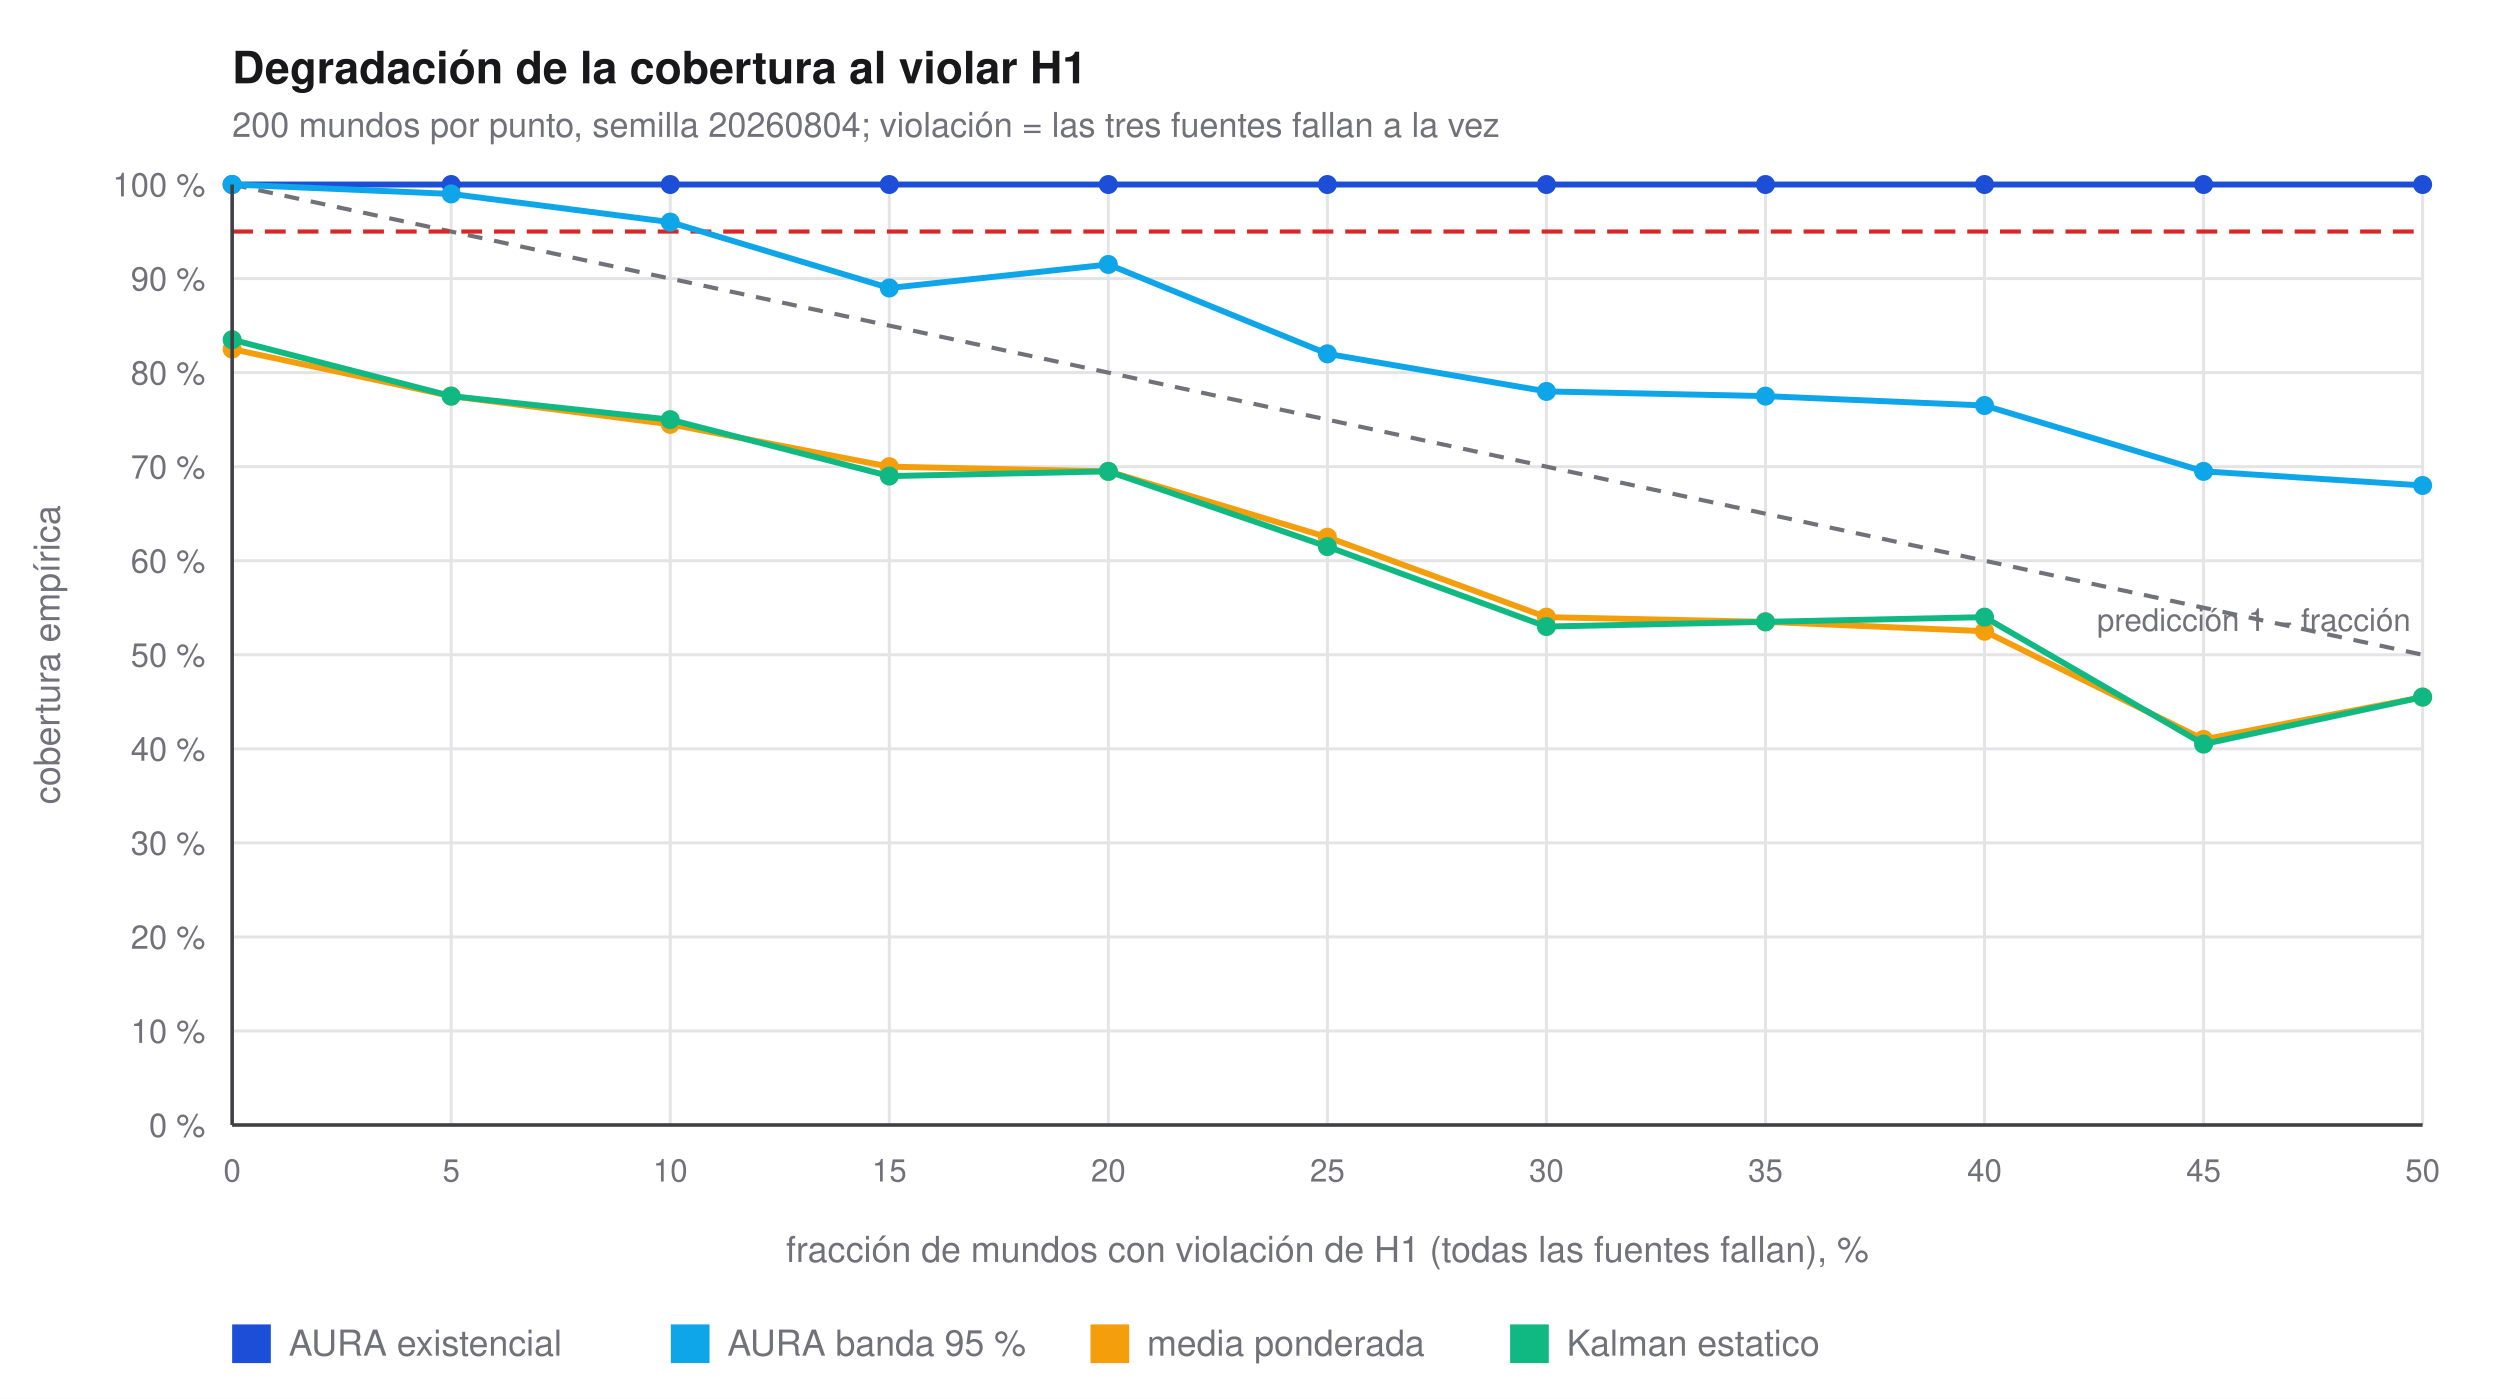
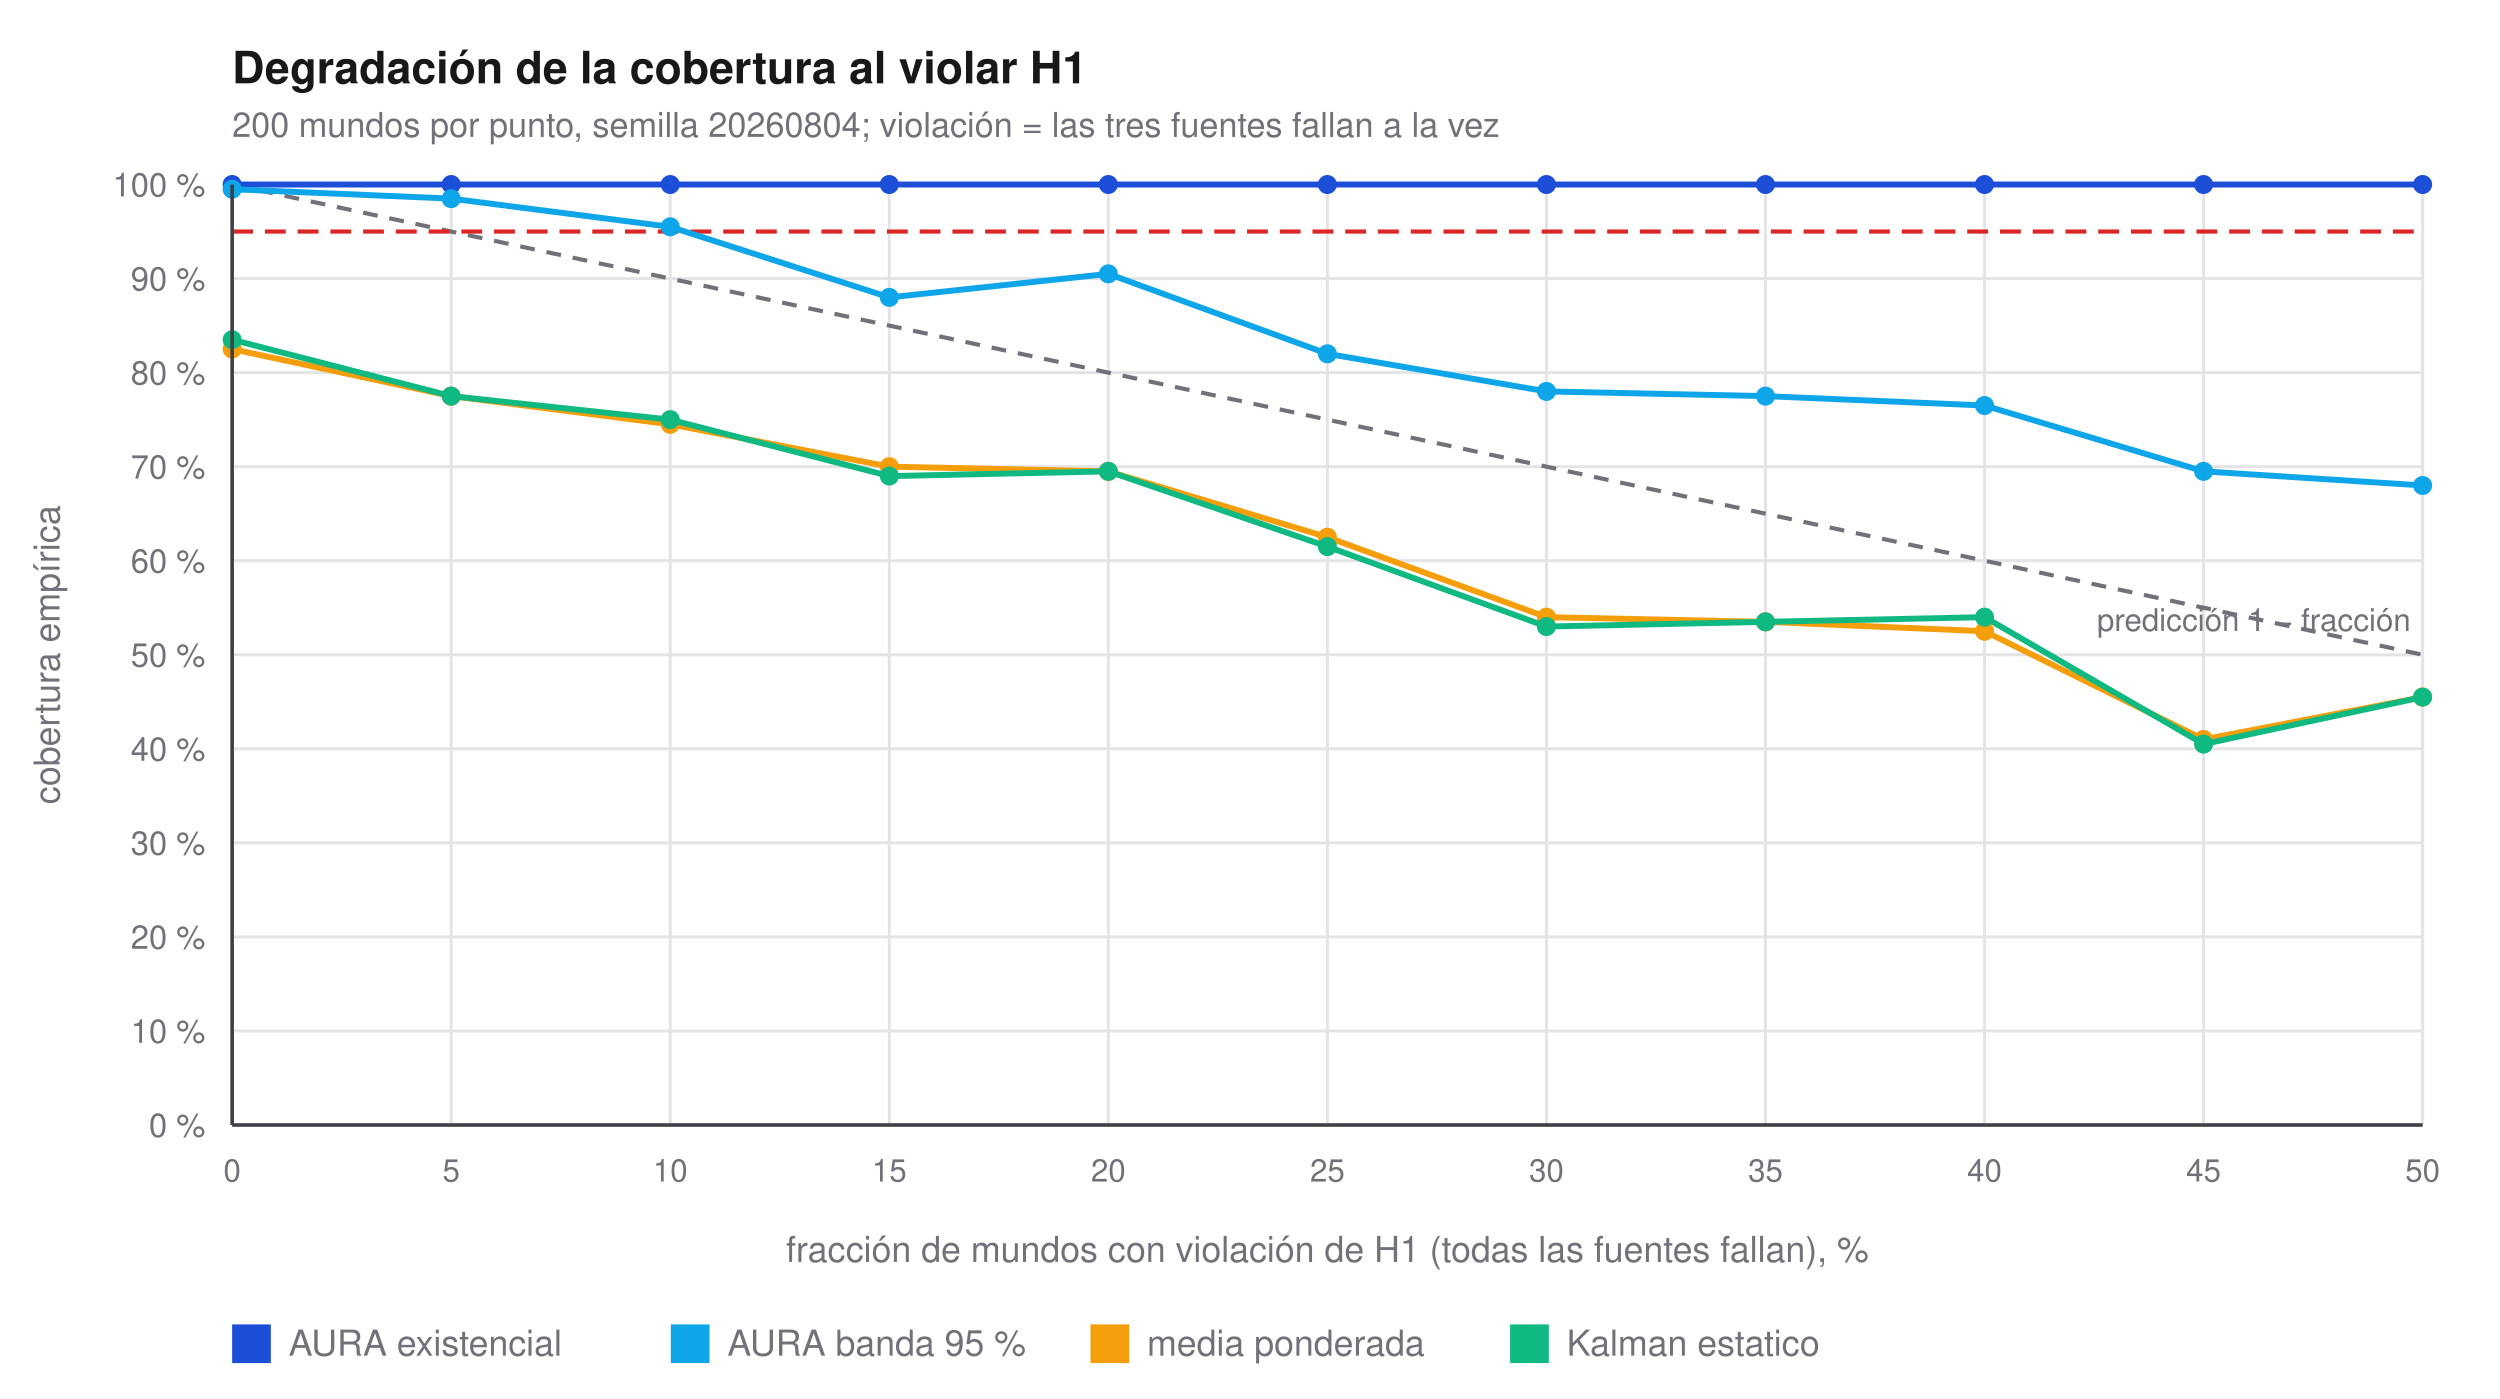
<svg xmlns="http://www.w3.org/2000/svg" width="840" height="470" viewBox="0 0 840 470" role="img" aria-labelledby="t d">
  <rect width="840" height="470" fill="#ffffff" />
  <line x1="78.000" y1="378.000" x2="814.000" y2="378.000" stroke="#e4e4e7" stroke-width="1" />
  <text x="69.000" y="382.000" font-family="Helvetica, Arial, sans-serif" font-size="11" text-anchor="end" fill="#71717a" font-weight="normal">0 %</text>
  <line x1="78.000" y1="346.400" x2="814.000" y2="346.400" stroke="#e4e4e7" stroke-width="1" />
  <text x="69.000" y="350.400" font-family="Helvetica, Arial, sans-serif" font-size="11" text-anchor="end" fill="#71717a" font-weight="normal">10 %</text>
  <line x1="78.000" y1="314.800" x2="814.000" y2="314.800" stroke="#e4e4e7" stroke-width="1" />
  <text x="69.000" y="318.800" font-family="Helvetica, Arial, sans-serif" font-size="11" text-anchor="end" fill="#71717a" font-weight="normal">20 %</text>
  <line x1="78.000" y1="283.200" x2="814.000" y2="283.200" stroke="#e4e4e7" stroke-width="1" />
  <text x="69.000" y="287.200" font-family="Helvetica, Arial, sans-serif" font-size="11" text-anchor="end" fill="#71717a" font-weight="normal">30 %</text>
  <line x1="78.000" y1="251.600" x2="814.000" y2="251.600" stroke="#e4e4e7" stroke-width="1" />
  <text x="69.000" y="255.600" font-family="Helvetica, Arial, sans-serif" font-size="11" text-anchor="end" fill="#71717a" font-weight="normal">40 %</text>
  <line x1="78.000" y1="220.000" x2="814.000" y2="220.000" stroke="#e4e4e7" stroke-width="1" />
  <text x="69.000" y="224.000" font-family="Helvetica, Arial, sans-serif" font-size="11" text-anchor="end" fill="#71717a" font-weight="normal">50 %</text>
  <line x1="78.000" y1="188.400" x2="814.000" y2="188.400" stroke="#e4e4e7" stroke-width="1" />
  <text x="69.000" y="192.400" font-family="Helvetica, Arial, sans-serif" font-size="11" text-anchor="end" fill="#71717a" font-weight="normal">60 %</text>
  <line x1="78.000" y1="156.800" x2="814.000" y2="156.800" stroke="#e4e4e7" stroke-width="1" />
  <text x="69.000" y="160.800" font-family="Helvetica, Arial, sans-serif" font-size="11" text-anchor="end" fill="#71717a" font-weight="normal">70 %</text>
  <line x1="78.000" y1="125.200" x2="814.000" y2="125.200" stroke="#e4e4e7" stroke-width="1" />
  <text x="69.000" y="129.200" font-family="Helvetica, Arial, sans-serif" font-size="11" text-anchor="end" fill="#71717a" font-weight="normal">80 %</text>
  <line x1="78.000" y1="93.600" x2="814.000" y2="93.600" stroke="#e4e4e7" stroke-width="1" />
  <text x="69.000" y="97.600" font-family="Helvetica, Arial, sans-serif" font-size="11" text-anchor="end" fill="#71717a" font-weight="normal">90 %</text>
  <line x1="78.000" y1="62.000" x2="814.000" y2="62.000" stroke="#e4e4e7" stroke-width="1" />
  <text x="69.000" y="66.000" font-family="Helvetica, Arial, sans-serif" font-size="11" text-anchor="end" fill="#71717a" font-weight="normal">100 %</text>
  <line x1="78.000" y1="62.000" x2="78.000" y2="378.000" stroke="#e4e4e7" stroke-width="1" />
  <text x="78.000" y="397.000" font-family="Helvetica, Arial, sans-serif" font-size="10.5" text-anchor="middle" fill="#71717a" font-weight="normal">0</text>
  <line x1="151.600" y1="62.000" x2="151.600" y2="378.000" stroke="#e4e4e7" stroke-width="1" />
  <text x="151.600" y="397.000" font-family="Helvetica, Arial, sans-serif" font-size="10.5" text-anchor="middle" fill="#71717a" font-weight="normal">5</text>
  <line x1="225.200" y1="62.000" x2="225.200" y2="378.000" stroke="#e4e4e7" stroke-width="1" />
  <text x="225.200" y="397.000" font-family="Helvetica, Arial, sans-serif" font-size="10.5" text-anchor="middle" fill="#71717a" font-weight="normal">10</text>
  <line x1="298.800" y1="62.000" x2="298.800" y2="378.000" stroke="#e4e4e7" stroke-width="1" />
  <text x="298.800" y="397.000" font-family="Helvetica, Arial, sans-serif" font-size="10.5" text-anchor="middle" fill="#71717a" font-weight="normal">15</text>
  <line x1="372.400" y1="62.000" x2="372.400" y2="378.000" stroke="#e4e4e7" stroke-width="1" />
  <text x="372.400" y="397.000" font-family="Helvetica, Arial, sans-serif" font-size="10.5" text-anchor="middle" fill="#71717a" font-weight="normal">20</text>
  <line x1="446.000" y1="62.000" x2="446.000" y2="378.000" stroke="#e4e4e7" stroke-width="1" />
  <text x="446.000" y="397.000" font-family="Helvetica, Arial, sans-serif" font-size="10.5" text-anchor="middle" fill="#71717a" font-weight="normal">25</text>
  <line x1="519.600" y1="62.000" x2="519.600" y2="378.000" stroke="#e4e4e7" stroke-width="1" />
  <text x="519.600" y="397.000" font-family="Helvetica, Arial, sans-serif" font-size="10.5" text-anchor="middle" fill="#71717a" font-weight="normal">30</text>
  <line x1="593.200" y1="62.000" x2="593.200" y2="378.000" stroke="#e4e4e7" stroke-width="1" />
  <text x="593.200" y="397.000" font-family="Helvetica, Arial, sans-serif" font-size="10.5" text-anchor="middle" fill="#71717a" font-weight="normal">35</text>
  <line x1="666.800" y1="62.000" x2="666.800" y2="378.000" stroke="#e4e4e7" stroke-width="1" />
  <text x="666.800" y="397.000" font-family="Helvetica, Arial, sans-serif" font-size="10.5" text-anchor="middle" fill="#71717a" font-weight="normal">40</text>
  <line x1="740.400" y1="62.000" x2="740.400" y2="378.000" stroke="#e4e4e7" stroke-width="1" />
  <text x="740.400" y="397.000" font-family="Helvetica, Arial, sans-serif" font-size="10.5" text-anchor="middle" fill="#71717a" font-weight="normal">45</text>
  <line x1="814.000" y1="62.000" x2="814.000" y2="378.000" stroke="#e4e4e7" stroke-width="1" />
  <text x="814.000" y="397.000" font-family="Helvetica, Arial, sans-serif" font-size="10.5" text-anchor="middle" fill="#71717a" font-weight="normal">50</text>
  <polyline points="78.000,62.000 151.600,77.800 225.200,93.600 298.800,109.400 372.400,125.200 446.000,141.000 519.600,156.800 593.200,172.600 666.800,188.400 740.400,204.200 814.000,220.000" fill="none" stroke="#71717a" stroke-width="1.4" stroke-dasharray="5 4" />
  <text x="810.000" y="212.000" font-family="Helvetica, Arial, sans-serif" font-size="10.5" text-anchor="end" fill="#71717a" font-weight="normal">predicción 1 − fracción</text>
  <line x1="78.000" y1="77.800" x2="814.000" y2="77.800" stroke="#dc2626" stroke-width="1.4" stroke-dasharray="7 4" />
  <polyline points="78.000,62.000 151.600,62.000 225.200,62.000 298.800,62.000 372.400,62.000 446.000,62.000 519.600,62.000 593.200,62.000 666.800,62.000 740.400,62.000 814.000,62.000" fill="none" stroke="#1d4ed8" stroke-width="2" />
  <circle cx="78.000" cy="62.000" r="3.2" fill="#1d4ed8" />
  <circle cx="151.600" cy="62.000" r="3.2" fill="#1d4ed8" />
  <circle cx="225.200" cy="62.000" r="3.2" fill="#1d4ed8" />
  <circle cx="298.800" cy="62.000" r="3.2" fill="#1d4ed8" />
  <circle cx="372.400" cy="62.000" r="3.2" fill="#1d4ed8" />
  <circle cx="446.000" cy="62.000" r="3.2" fill="#1d4ed8" />
  <circle cx="519.600" cy="62.000" r="3.2" fill="#1d4ed8" />
  <circle cx="593.200" cy="62.000" r="3.2" fill="#1d4ed8" />
  <circle cx="666.800" cy="62.000" r="3.2" fill="#1d4ed8" />
  <circle cx="740.400" cy="62.000" r="3.2" fill="#1d4ed8" />
  <circle cx="814.000" cy="62.000" r="3.2" fill="#1d4ed8" />
-   <polyline points="78.000,62.000 151.600,65.160 225.200,74.640 298.800,96.760 372.400,88.860 446.000,118.880 519.600,131.520 593.200,133.100 666.800,136.260 740.400,158.380 814.000,163.120" fill="none" stroke="#0ea5e9" stroke-width="2" />
-   <circle cx="78.000" cy="62.000" r="3.2" fill="#0ea5e9" />
-   <circle cx="151.600" cy="65.160" r="3.2" fill="#0ea5e9" />
-   <circle cx="225.200" cy="74.640" r="3.2" fill="#0ea5e9" />
-   <circle cx="298.800" cy="96.760" r="3.2" fill="#0ea5e9" />
-   <circle cx="372.400" cy="88.860" r="3.2" fill="#0ea5e9" />
+   <polyline points="78.000,63.580 151.600,66.740 225.200,76.220 298.800,99.920 372.400,92.020 446.000,118.880 519.600,131.520 593.200,133.100 666.800,136.260 740.400,158.380 814.000,163.120" fill="none" stroke="#0ea5e9" stroke-width="2" />
+   <circle cx="78.000" cy="63.580" r="3.2" fill="#0ea5e9" />
+   <circle cx="151.600" cy="66.740" r="3.2" fill="#0ea5e9" />
+   <circle cx="225.200" cy="76.220" r="3.2" fill="#0ea5e9" />
+   <circle cx="298.800" cy="99.920" r="3.2" fill="#0ea5e9" />
+   <circle cx="372.400" cy="92.020" r="3.2" fill="#0ea5e9" />
  <circle cx="446.000" cy="118.880" r="3.2" fill="#0ea5e9" />
  <circle cx="519.600" cy="131.520" r="3.2" fill="#0ea5e9" />
  <circle cx="593.200" cy="133.100" r="3.2" fill="#0ea5e9" />
  <circle cx="666.800" cy="136.260" r="3.2" fill="#0ea5e9" />
  <circle cx="740.400" cy="158.380" r="3.2" fill="#0ea5e9" />
  <circle cx="814.000" cy="163.120" r="3.2" fill="#0ea5e9" />
  <polyline points="78.000,117.300 151.600,133.100 225.200,142.580 298.800,156.800 372.400,158.380 446.000,180.500 519.600,207.360 593.200,208.940 666.800,212.100 740.400,248.440 814.000,234.220" fill="none" stroke="#f59e0b" stroke-width="2" />
  <circle cx="78.000" cy="117.300" r="3.2" fill="#f59e0b" />
  <circle cx="151.600" cy="133.100" r="3.2" fill="#f59e0b" />
  <circle cx="225.200" cy="142.580" r="3.2" fill="#f59e0b" />
  <circle cx="298.800" cy="156.800" r="3.2" fill="#f59e0b" />
  <circle cx="372.400" cy="158.380" r="3.2" fill="#f59e0b" />
  <circle cx="446.000" cy="180.500" r="3.2" fill="#f59e0b" />
  <circle cx="519.600" cy="207.360" r="3.2" fill="#f59e0b" />
  <circle cx="593.200" cy="208.940" r="3.2" fill="#f59e0b" />
  <circle cx="666.800" cy="212.100" r="3.2" fill="#f59e0b" />
  <circle cx="740.400" cy="248.440" r="3.2" fill="#f59e0b" />
  <circle cx="814.000" cy="234.220" r="3.2" fill="#f59e0b" />
  <polyline points="78.000,114.140 151.600,133.100 225.200,141.000 298.800,159.960 372.400,158.380 446.000,183.660 519.600,210.520 593.200,208.940 666.800,207.360 740.400,250.020 814.000,234.220" fill="none" stroke="#10b981" stroke-width="2" />
  <circle cx="78.000" cy="114.140" r="3.2" fill="#10b981" />
  <circle cx="151.600" cy="133.100" r="3.2" fill="#10b981" />
  <circle cx="225.200" cy="141.000" r="3.2" fill="#10b981" />
  <circle cx="298.800" cy="159.960" r="3.2" fill="#10b981" />
  <circle cx="372.400" cy="158.380" r="3.2" fill="#10b981" />
  <circle cx="446.000" cy="183.660" r="3.2" fill="#10b981" />
  <circle cx="519.600" cy="210.520" r="3.2" fill="#10b981" />
  <circle cx="593.200" cy="208.940" r="3.2" fill="#10b981" />
  <circle cx="666.800" cy="207.360" r="3.2" fill="#10b981" />
  <circle cx="740.400" cy="250.020" r="3.2" fill="#10b981" />
  <circle cx="814.000" cy="234.220" r="3.2" fill="#10b981" />
  <line x1="78.000" y1="62.000" x2="78.000" y2="378.000" stroke="#3f3f46" stroke-width="1.2" />
  <line x1="78.000" y1="378.000" x2="814.000" y2="378.000" stroke="#3f3f46" stroke-width="1.2" />
  <text x="78.000" y="28.000" font-family="Helvetica, Arial, sans-serif" font-size="15" text-anchor="start" fill="#18181b" font-weight="bold">Degradación de la cobertura al violar H1</text>
  <text x="78.000" y="46.000" font-family="Helvetica, Arial, sans-serif" font-size="11.5" text-anchor="start" fill="#71717a" font-weight="normal">200 mundos por punto, semilla 20260804; violación = las tres fuentes fallan a la vez</text>
  <text x="446.000" y="424.000" font-family="Helvetica, Arial, sans-serif" font-size="12" text-anchor="middle" fill="#71717a" font-weight="normal">fracción de mundos con violación de H1 (todas las fuentes fallan), %</text>
  <text transform="translate(20 220.000) rotate(-90)" font-family="Helvetica, Arial, sans-serif" font-size="12" text-anchor="middle" fill="#71717a">cobertura empírica</text>
  <rect x="78.000" y="445.000" width="13.000" height="13.000" fill="#1d4ed8" />
  <text x="97.000" y="455.500" font-family="Helvetica, Arial, sans-serif" font-size="12" text-anchor="start" fill="#71717a" font-weight="normal">AURA existencial</text>
  <rect x="225.400" y="445.000" width="13.000" height="13.000" fill="#0ea5e9" />
  <text x="244.400" y="455.500" font-family="Helvetica, Arial, sans-serif" font-size="12" text-anchor="start" fill="#71717a" font-weight="normal">AURA banda 95 %</text>
  <rect x="366.400" y="445.000" width="13.000" height="13.000" fill="#f59e0b" />
  <text x="385.400" y="455.500" font-family="Helvetica, Arial, sans-serif" font-size="12" text-anchor="start" fill="#71717a" font-weight="normal">media ponderada</text>
  <rect x="507.400" y="445.000" width="13.000" height="13.000" fill="#10b981" />
  <text x="526.400" y="455.500" font-family="Helvetica, Arial, sans-serif" font-size="12" text-anchor="start" fill="#71717a" font-weight="normal">Kalman estatico</text>
</svg>
